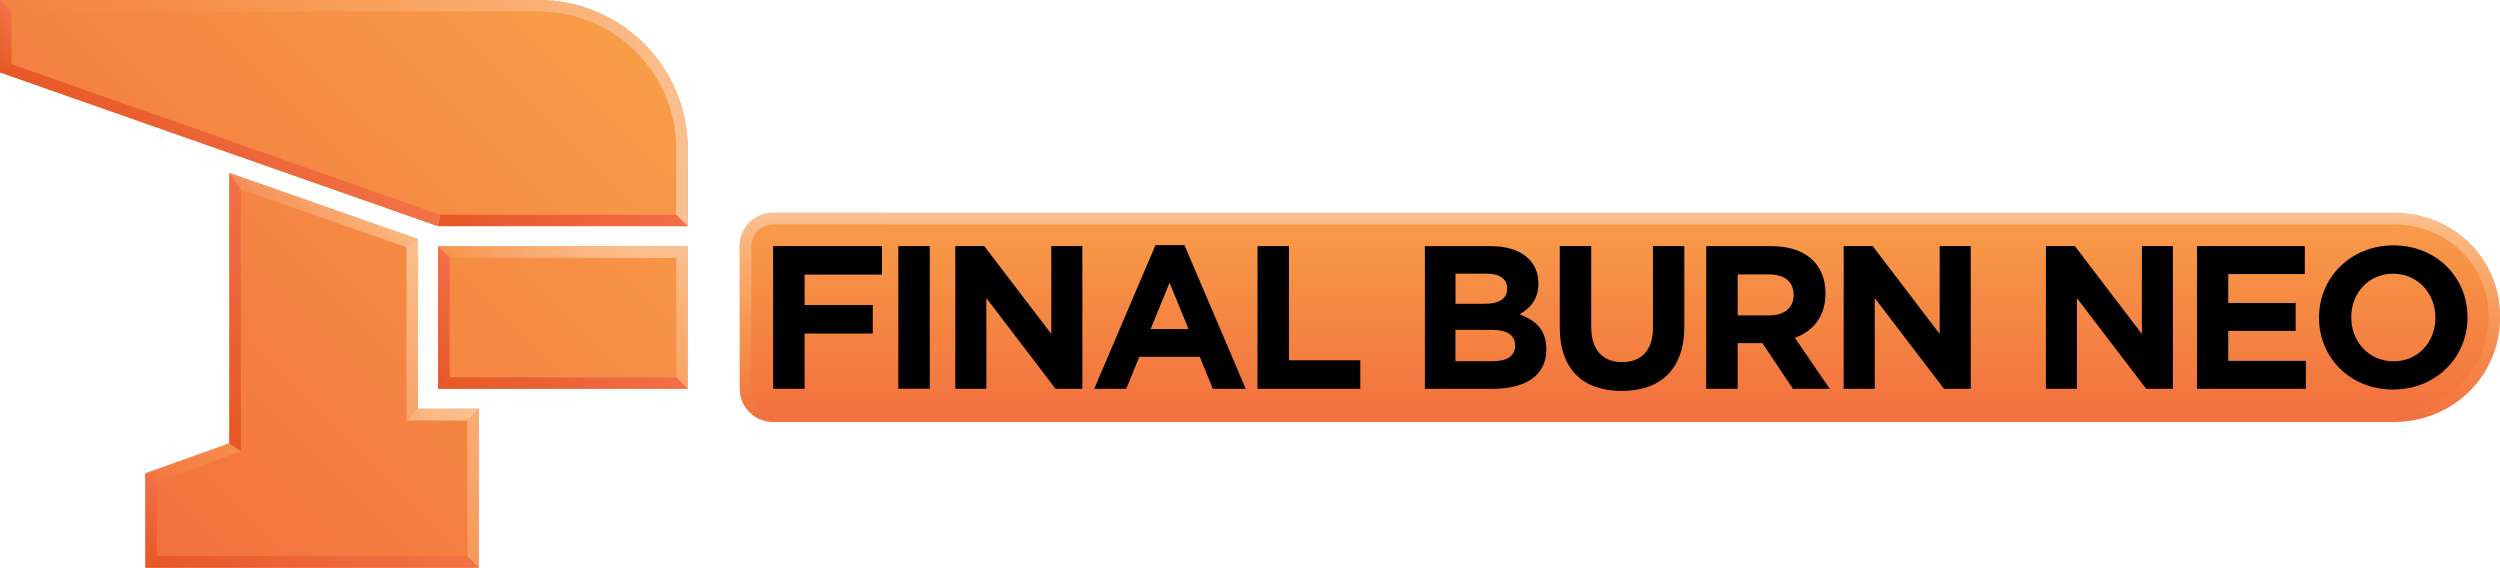
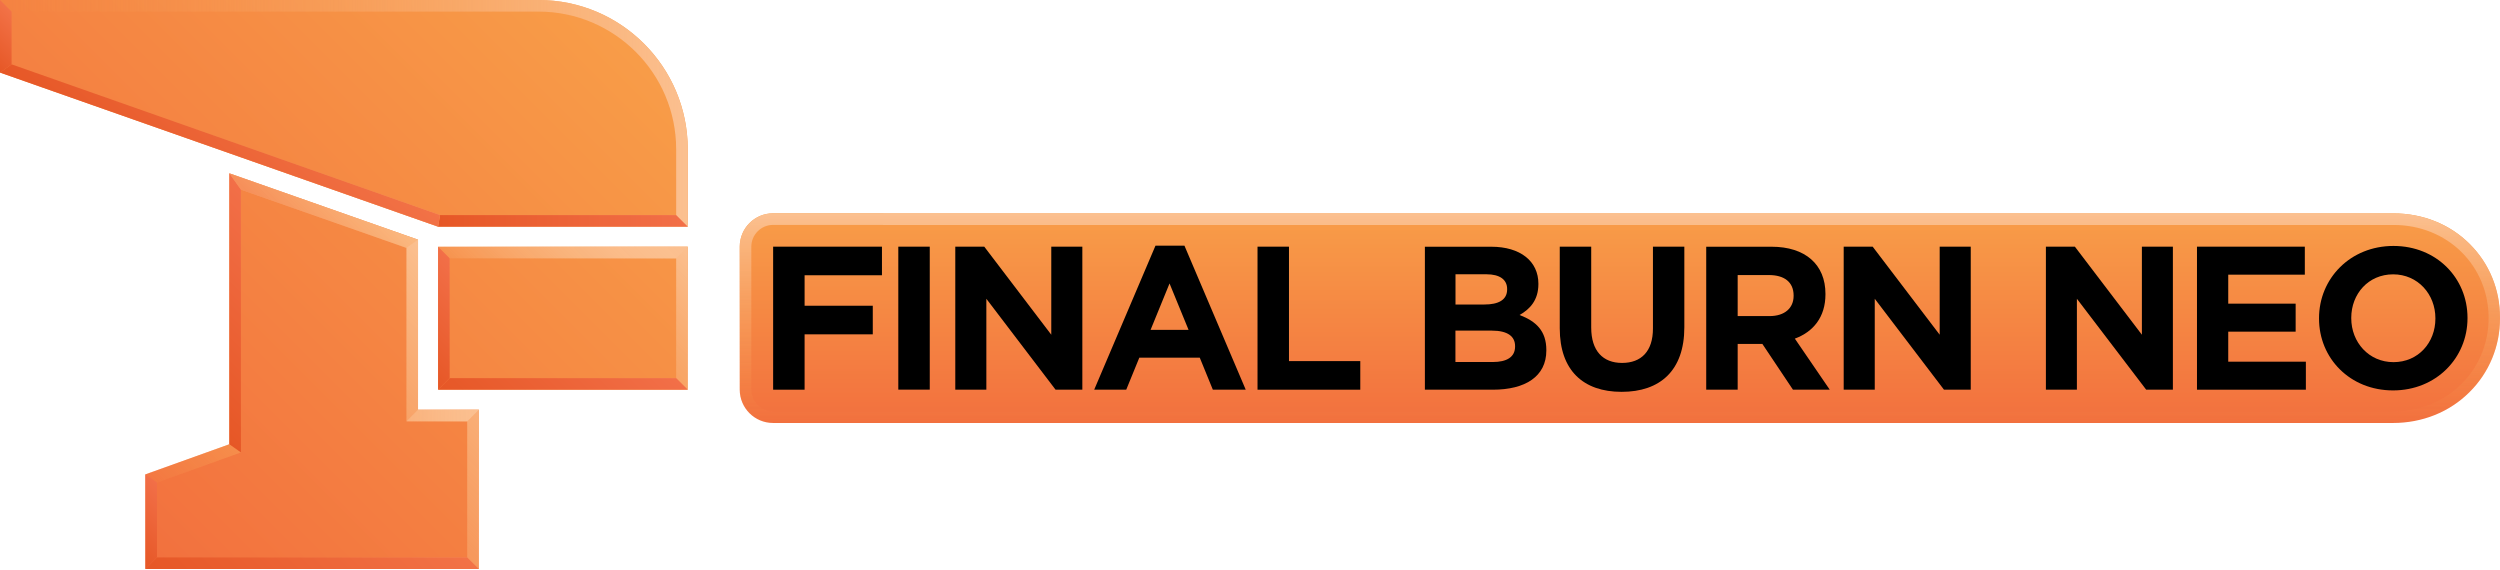
- <svg xmlns="http://www.w3.org/2000/svg" xmlns:xlink="http://www.w3.org/1999/xlink" enable-background="new 0 0 3839 873.6" height="436" viewBox="0 0 1920 436" width="1920">
+ <svg xmlns="http://www.w3.org/2000/svg" xmlns:xlink="http://www.w3.org/1999/xlink" enable-background="new 0 0 3839 873.6" height="437" viewBox="0 0 1920 437" width="1920" version="1.1" id="svg43">
+   <defs id="defs43" />
  <linearGradient id="a">
-     <stop offset="0" stop-color="#f2703e" />
-     <stop offset="1" stop-color="#f89d48" />
+     <stop offset="0" stop-color="#f2703e" id="stop1" />
+     <stop offset="1" stop-color="#f89d48" id="stop2" />
  </linearGradient>
  <linearGradient id="b" gradientUnits="userSpaceOnUse" x1="2487.479" x2="2487.479" xlink:href="#a" y1="649.459" y2="327.537" />
  <linearGradient id="c">
-     <stop offset="0" stop-color="#f6944a" stop-opacity="0" />
-     <stop offset="1" stop-color="#fbc090" />
+     <stop offset="0" stop-color="#f6944a" stop-opacity="0" id="stop3" />
+     <stop offset="1" stop-color="#fbc090" id="stop4" />
  </linearGradient>
  <linearGradient id="d" gradientUnits="userSpaceOnUse" x1="2487.479" x2="2487.479" xlink:href="#c" y1="649.459" y2="327.536" />
  <linearGradient id="e" gradientUnits="userSpaceOnUse" x1="88.445" x2="874.522" xlink:href="#a" y1="738.758" y2="-47.319" />
-   <linearGradient id="f" gradientUnits="userSpaceOnUse" x1="0" x2="1056.109" xlink:href="#c" y1="174.001" y2="174.001" />
+   <linearGradient id="f" gradientUnits="userSpaceOnUse" x1="9.9999997e-05" x2="1056.109" xlink:href="#c" y1="174.001" y2="174.001" />
  <linearGradient id="g" gradientUnits="userSpaceOnUse" x1="231.624" x2="693.76" xlink:href="#c" y1="881.936" y2="419.8" />
  <linearGradient id="h" gradientUnits="userSpaceOnUse" x1="713.667" x2="1015.134" xlink:href="#c" y1="639.271" y2="337.804" />
  <linearGradient id="i">
-     <stop offset="0" stop-color="#e65726" />
-     <stop offset="1" stop-color="#f26f48" />
+     <stop offset="0" stop-color="#e65726" id="stop5" />
+     <stop offset="1" stop-color="#f26f48" id="stop6" />
  </linearGradient>
  <linearGradient id="j" gradientUnits="userSpaceOnUse" x1="672.692" x2="1056.109" xlink:href="#i" y1="339.09" y2="339.09" />
  <linearGradient id="k" gradientUnits="userSpaceOnUse" x1="768.546" x2="960.255" xlink:href="#i" y1="694.15" y2="502.441" />
  <linearGradient id="l">
-     <stop offset="0" stop-color="#e65726" />
-     <stop offset="1" stop-color="#f27247" />
+     <stop offset="0" stop-color="#e65726" id="stop7" />
+     <stop offset="1" stop-color="#f27247" id="stop8" />
  </linearGradient>
  <linearGradient id="m" gradientUnits="userSpaceOnUse" x1="351.275" x2="607.275" xlink:href="#l" y1="1001.588" y2="745.587" />
  <linearGradient id="n" gradientUnits="userSpaceOnUse" x1="186.941" x2="262.248" xlink:href="#i" y1="837.253" y2="761.946" />
  <linearGradient id="o" gradientUnits="userSpaceOnUse" x1="251.549" x2="341.752" xlink:href="#a" y1="756.525" y2="666.323" />
  <linearGradient id="p" gradientUnits="userSpaceOnUse" x1="255.795" x2="463.793" xlink:href="#i" y1="585.645" y2="377.647" />
  <linearGradient id="q" gradientUnits="userSpaceOnUse" x1="227.326" x2="455.8" xlink:href="#l" y1="338.717" y2="110.242" />
  <linearGradient id="r" gradientUnits="userSpaceOnUse" x1="617.812" x2="727.571" xlink:href="#i" y1="543.417" y2="433.658" />
  <linearGradient id="s" gradientUnits="userSpaceOnUse" x1="-26.548" x2="29.148" xlink:href="#l" y1="84.843" y2="29.148" />
  <linearGradient id="t" gradientUnits="userSpaceOnUse" x1="624.09" x2="735.275" y1="637.985" y2="637.985">
-     <stop offset="0" stop-color="#fbc090" stop-opacity=".5" />
-     <stop offset="1" stop-color="#fbc090" />
+     <stop offset="0" stop-color="#fbc090" stop-opacity=".5" id="stop9" />
+     <stop offset="1" stop-color="#fbc090" id="stop10" />
  </linearGradient>
  <linearGradient id="u" gradientUnits="userSpaceOnUse" x1="768.546" x2="960.255" y1="474.634" y2="282.925">
-     <stop offset="0" stop-color="#fbc090" stop-opacity="0" />
-     <stop offset="1" stop-color="#fbc090" />
+     <stop offset="0" stop-color="#fbc090" stop-opacity="0" id="stop11" />
+     <stop offset="1" stop-color="#fbc090" id="stop12" />
  </linearGradient>
  <linearGradient id="v" gradientUnits="userSpaceOnUse" x1="446.434" x2="544.012" y1="367.629" y2="270.052">
-     <stop offset="0" stop-color="#f2703e" stop-opacity=".5" />
-     <stop offset="1" stop-color="#f89d48" stop-opacity=".2" />
+     <stop offset="0" stop-color="#f2703e" stop-opacity=".5" id="stop13" />
+     <stop offset="1" stop-color="#f89d48" stop-opacity=".2" id="stop14" />
  </linearGradient>
-   <g transform="scale(.5001432 .4990842)">
-     <path d="m3792.2 374.4c-30.4-30.2-71.9-46.8-116.8-46.8-.2 0-.4 0-.6 0h-2317.5c-1-.1-2-.1-3-.1h-167.2c-28.3 0-51.2 22.9-51.2 51.2v219.5c0 28.3 22.9 51.2 51.2 51.2h48.3.2 2439.1c44.9 0 86.5-16.7 117.1-47.1 30.4-30.1 47.1-70.5 47.1-113.8v-.6c.1-43.3-16.5-83.6-46.7-113.5z" fill="url(#b)" />
-     <path d="m1354.3 345.3c.6 0 1.2 0 2 .1h.5.5 2299.7 17.8.6.1c40.2 0 77.2 14.8 104.3 41.6 26.8 26.6 41.6 62.4 41.6 100.9v.6c0 38.5-14.9 74.5-41.9 101.2-27.3 27-64.5 41.9-104.7 41.9h-2439.2c-.1 0-.3 0-.4 0h-48.1c-18.4 0-33.4-15-33.4-33.4v-219.5c0-18.4 15-33.4 33.4-33.4zm0-17.8h-167.2c-28.3 0-51.2 22.9-51.2 51.2v219.5c0 28.3 22.9 51.2 51.2 51.2h48.3.2 2439.1c44.9 0 86.5-16.7 117.1-47.1 30.4-30.1 47.1-70.5 47.1-113.8v-.6c0-43.3-16.6-83.6-46.8-113.5-30.4-30.2-71.9-46.8-116.8-46.8-.2 0-.4 0-.6 0h-2317.4c-1 0-2-.1-3-.1z" fill="url(#d)" />
-     <path d="m826.9 0h-826.9v111.4l672.7 236.6h383.4v-118.8c0-126.6-102.6-229.2-229.2-229.2zm-185 368-289.7-101.9v416l-128.9 46.2v145.3h512v-244.5h-93.4zm30.8 230.3h383.4v-219.5h-383.4z" fill="url(#e)" />
-     <path d="m826.9 17.8c116.6 0 211.4 94.8 211.4 211.4v101h-362.6l-657.9-231.4v-81zm0-17.8h-826.9v111.4l672.7 236.6h383.4v-118.8c0-126.6-102.6-229.2-229.2-229.2z" fill="url(#f)" />
-     <path d="m370 291.2 254.1 89.4v248.5 17.8h17.8 75.5v208.9h-476.3v-115l117.1-42 11.8-4.2v-12.6zm-17.8-25.1v416l-128.9 46.2v145.3h512v-244.5h-93.4v-261.1z" fill="url(#g)" />
-     <path d="m1038.3 396.6v183.9h-347.8v-183.9zm17.8-17.8h-383.4v219.5h383.4z" fill="url(#h)" />
-     <path d="m1056.1 348-17.8-17.8h-362.6l-3 17.8z" fill="url(#j)" />
-     <path d="m690.5 580.5-17.8 17.8h383.4l-17.8-17.8z" fill="url(#k)" />
-     <path d="m223.3 873.6 17.8-17.8h476.3l17.9 17.8z" fill="url(#m)" />
-     <path d="m223.3 728.3 17.8 12.5v115l-17.8 17.8z" fill="url(#n)" />
-     <path d="m352.2 682 17.8 12.6-128.9 46.2-17.8-12.5" fill="url(#o)" opacity=".25" />
-     <path d="m352.2 266.1v416l17.8 12.5v-403.4z" fill="url(#p)" />
-     <path d="m17.8 98.8-17.8 12.6 672.7 236.6 3-17.8z" fill="url(#q)" />
-     <path d="m672.7 378.8v219.5l17.8-17.8v-183.9z" fill="url(#r)" />
-     <path d="m0 0v111.4l17.8-12.6v-81z" fill="url(#s)" />
-     <path d="m641.9 629.1-17.8 17.8h93.3l17.9-17.8z" fill="url(#t)" />
-     <path d="m1038.3 396.6 17.8-17.8h-383.4l17.8 17.8z" fill="url(#u)" />
-     <path d="m624.1 380.6 17.8-12.6-289.7-101.9 17.8 25.1z" fill="url(#v)" />
-     <path d="m1187.2 598.3h48.3v-85h104.7v-43.9h-104.7v-46.8h118.8v-43.9h-167.1z" />
-     <path d="m1379.4 378.7h48.3v219.5h-48.3z" />
-     <path d="m1514.6 458.7 106.3 139.6h41.1v-219.6h-47.7v135.2l-102.9-135.2h-44.5v219.6h47.7z" />
-     <path d="m1729.4 598.3 20.1-49.2h92.8l20.1 49.2h50.5l-94.1-221.1h-44.5l-94.1 221.1zm66.5-163.1 29.2 71.2h-58.3z" />
-     <path d="m2088.8 554.4h-109.5v-175.7h-48.3v219.6h157.8z" />
-     <path d="m2374.5 538.1v-.6c0-29.5-15.7-44.2-41.1-53.9 15.7-8.8 28.9-22.6 28.9-47.4v-.6c0-34.5-27.6-56.8-72.4-56.8h-101.9v219.5h104.4c49.5 0 82.1-20.1 82.1-60.2zm-139.6-117h47.7c20.4 0 31.7 8.2 31.7 22.6v.6c0 16.3-13.5 23.2-34.8 23.2h-44.5v-46.4zm0 86.5h55.8c24.8 0 35.8 9.1 35.8 23.8v.6c0 16.3-12.9 23.8-34.2 23.8h-57.4z" />
-     <path d="m2586.5 378.7h-48.3v125.8c0 34.8-17.9 52.7-47.4 52.7s-47.4-18.5-47.4-54.3v-124.2h-48.3v125.4c0 64.6 36.1 97.5 95 97.5 59 0 96.3-32.6 96.3-99.1v-123.8z" />
-     <path d="m2668.3 528h37.9l47 70.3h56.5l-53.6-78.4c27.9-10.3 47-32.6 47-68.1v-.6c0-45.2-31-72.4-82.8-72.4h-100.3v219.5h48.3zm0-105.7h48c23.5 0 37.9 10.7 37.9 31.4v.6c0 18.5-13.5 31-37 31h-48.9z" />
-     <path d="m2878.8 458.7 106.3 139.6h41.1v-219.6h-47.7v135.2l-102.9-135.2h-44.5v219.6h47.7z" />
-     <path d="m3141.6 378.7v219.6h47.6v-139.6l106.4 139.6h41v-219.6h-47.6v135.2l-102.9-135.2z" />
-     <path d="m3539.2 421.7v-43h-165.6v219.6h167.2v-43h-119.2v-46.1h103.5v-43h-103.5v-44.5z" />
-     <path d="m3675.3 377.6c-66.2 0-114.3 49.9-114.3 110.9v.6c0 61 47.5 110.3 113.7 110.3s114.3-49.9 114.3-110.9v-.6c0-60.9-47.5-110.3-113.7-110.3zm64.4 111.6c0 36.8-26.3 66.8-64.3 66.8s-64.9-30.6-64.9-67.4v-.6c0-36.8 26.3-66.8 64.3-66.8s64.9 30.6 64.9 67.4z" />
+   <g id="g1" transform="scale(0.5)">
+     <g id="g44" transform="scale(1,1.000171)">
+       <g transform="scale(1.000286)" id="g43">
+         <path d="m 3792.2,374.4 c -30.4,-30.2 -71.9,-46.8 -116.8,-46.8 -0.2,0 -0.4,0 -0.6,0 H 1357.3 c -1,-0.1 -2,-0.1 -3,-0.1 h -167.2 c -28.3,0 -51.2,22.9 -51.2,51.2 v 219.5 c 0,28.3 22.9,51.2 51.2,51.2 h 48.3 0.2 2439.1 c 44.9,0 86.5,-16.7 117.1,-47.1 30.4,-30.1 47.1,-70.5 47.1,-113.8 v -0.6 c 0.1,-43.3 -16.5,-83.6 -46.7,-113.5 z" fill="url(#b)" id="path14" style="fill:url(#b)" />
+         <path d="m 1354.3,345.3 c 0.6,0 1.2,0 2,0.1 h 0.5 0.5 2299.7 17.8 0.6 0.1 c 40.2,0 77.2,14.8 104.3,41.6 26.8,26.6 41.6,62.4 41.6,100.9 v 0.6 c 0,38.5 -14.9,74.5 -41.9,101.2 -27.3,27 -64.5,41.9 -104.7,41.9 H 1235.6 c -0.1,0 -0.3,0 -0.4,0 h -48.1 c -18.4,0 -33.4,-15 -33.4,-33.4 V 378.7 c 0,-18.4 15,-33.4 33.4,-33.4 z m 0,-17.8 h -167.2 c -28.3,0 -51.2,22.9 -51.2,51.2 v 219.5 c 0,28.3 22.9,51.2 51.2,51.2 h 48.3 0.2 2439.1 c 44.9,0 86.5,-16.7 117.1,-47.1 30.4,-30.1 47.1,-70.5 47.1,-113.8 v -0.6 c 0,-43.3 -16.6,-83.6 -46.8,-113.5 -30.4,-30.2 -71.9,-46.8 -116.8,-46.8 -0.2,0 -0.4,0 -0.6,0 H 1357.3 c -1,0 -2,-0.1 -3,-0.1 z" fill="url(#d)" id="path15" style="fill:url(#d)" />
+         <path d="M 826.9,0 H 0 V 111.4 L 672.7,348 h 383.4 V 229.2 C 1056.1,102.6 953.5,0 826.9,0 Z M 641.9,368 352.2,266.1 v 416 l -128.9,46.2 v 145.3 h 512 V 629.1 h -93.4 z m 30.8,230.3 h 383.4 V 378.8 H 672.7 Z" fill="url(#e)" id="path16" style="fill:url(#e)" />
+         <path d="m 826.9,17.8 c 116.6,0 211.4,94.8 211.4,211.4 v 101 H 675.7 L 17.8,98.8 v -81 z M 826.9,0 H 0 V 111.4 L 672.7,348 h 383.4 V 229.2 C 1056.1,102.6 953.5,0 826.9,0 Z" fill="url(#f)" id="path17" style="fill:url(#f)" />
+         <path d="m 370,291.2 254.1,89.4 v 248.5 17.8 h 17.8 75.5 V 855.8 H 241.1 v -115 l 117.1,-42 11.8,-4.2 V 682 Z m -17.8,-25.1 v 416 l -128.9,46.2 v 145.3 h 512 V 629.1 H 641.9 V 368 Z" fill="url(#g)" id="path18" style="fill:url(#g)" />
+         <path d="M 1038.3,396.6 V 580.5 H 690.5 V 396.6 Z m 17.8,-17.8 H 672.7 v 219.5 h 383.4 z" fill="url(#h)" id="path19" style="fill:url(#h)" />
+         <path d="m 1056.1,348 -17.8,-17.8 H 675.7 l -3,17.8 z" fill="url(#j)" id="path20" style="fill:url(#j)" />
+         <path d="m 690.5,580.5 -17.8,17.8 h 383.4 l -17.8,-17.8 z" fill="url(#k)" id="path21" style="fill:url(#k)" />
+         <path d="m 223.3,873.6 17.8,-17.8 h 476.3 l 17.9,17.8 z" fill="url(#m)" id="path22" style="fill:url(#m)" />
+         <path d="m 223.3,728.3 17.8,12.5 v 115 l -17.8,17.8 z" fill="url(#n)" id="path23" style="fill:url(#n)" />
+         <path d="M 352.2,682 370,694.6 241.1,740.8 223.3,728.3" fill="url(#o)" opacity="0.25" id="path24" style="fill:url(#o)" />
+         <path d="m 352.2,266.1 v 416 L 370,694.6 V 291.2 Z" fill="url(#p)" id="path25" style="fill:url(#p)" />
+         <path d="M 17.8,98.8 0,111.4 672.7,348 l 3,-17.8 z" fill="url(#q)" id="path26" style="fill:url(#q)" />
+         <path d="m 672.7,378.8 v 219.5 l 17.8,-17.8 V 396.6 Z" fill="url(#r)" id="path27" style="fill:url(#r)" />
+         <path d="M 0,0 V 111.4 L 17.8,98.8 v -81 z" fill="url(#s)" id="path28" style="fill:url(#s)" />
+         <path d="m 641.9,629.1 -17.8,17.8 h 93.3 l 17.9,-17.8 z" fill="url(#t)" id="path29" style="fill:url(#t)" />
+         <path d="m 1038.3,396.6 17.8,-17.8 H 672.7 l 17.8,17.8 z" fill="url(#u)" id="path30" style="fill:url(#u)" />
+         <path d="M 624.1,380.6 641.9,368 352.2,266.1 370,291.2 Z" fill="url(#v)" id="path31" style="fill:url(#v)" />
+         <path d="m 1187.2,598.3 h 48.3 v -85 h 104.7 v -43.9 h -104.7 v -46.8 h 118.8 v -43.9 h -167.1 z" id="path32" />
+         <path d="m 1379.4,378.7 h 48.3 v 219.5 h -48.3 z" id="path33" />
+         <path d="m 1514.6,458.7 106.3,139.6 H 1662 V 378.7 h -47.7 V 513.9 L 1511.4,378.7 h -44.5 v 219.6 h 47.7 z" id="path34" />
+         <path d="m 1729.4,598.3 20.1,-49.2 h 92.8 l 20.1,49.2 h 50.5 l -94.1,-221.1 h -44.5 l -94.1,221.1 z m 66.5,-163.1 29.2,71.2 h -58.3 z" id="path35" />
+         <path d="M 2088.8,554.4 H 1979.3 V 378.7 H 1931 v 219.6 h 157.8 z" id="path36" />
+         <path d="m 2374.5,538.1 v -0.6 c 0,-29.5 -15.7,-44.2 -41.1,-53.9 15.7,-8.8 28.9,-22.6 28.9,-47.4 v -0.6 c 0,-34.5 -27.6,-56.8 -72.4,-56.8 H 2188 v 219.5 h 104.4 c 49.5,0 82.1,-20.1 82.1,-60.2 z m -139.6,-117 h 47.7 c 20.4,0 31.7,8.2 31.7,22.6 v 0.6 c 0,16.3 -13.5,23.2 -34.8,23.2 H 2235 v -46.4 z m 0,86.5 h 55.8 c 24.8,0 35.8,9.1 35.8,23.8 v 0.6 c 0,16.3 -12.9,23.8 -34.2,23.8 h -57.4 z" id="path37" />
+         <path d="m 2586.5,378.7 h -48.3 v 125.8 c 0,34.8 -17.9,52.7 -47.4,52.7 -29.5,0 -47.4,-18.5 -47.4,-54.3 V 378.7 h -48.3 v 125.4 c 0,64.6 36.1,97.5 95,97.5 59,0 96.3,-32.6 96.3,-99.1 V 378.7 Z" id="path38" />
+         <path d="m 2668.3,528 h 37.9 l 47,70.3 h 56.5 l -53.6,-78.4 c 27.9,-10.3 47,-32.6 47,-68.1 v -0.6 c 0,-45.2 -31,-72.4 -82.8,-72.4 H 2620 v 219.5 h 48.3 z m 0,-105.7 h 48 c 23.5,0 37.9,10.7 37.9,31.4 v 0.6 c 0,18.5 -13.5,31 -37,31 h -48.9 z" id="path39" />
+         <path d="m 2878.8,458.7 106.3,139.6 h 41.1 V 378.7 h -47.7 V 513.9 L 2875.6,378.7 h -44.5 v 219.6 h 47.7 z" id="path40" />
+         <path d="m 3141.6,378.7 v 219.6 h 47.6 V 458.7 l 106.4,139.6 h 41 V 378.7 H 3289 V 513.9 L 3186.1,378.7 Z" id="path41" />
+         <path d="m 3539.2,421.7 v -43 h -165.6 v 219.6 h 167.2 v -43 h -119.2 v -46.1 h 103.5 v -43 h -103.5 v -44.5 z" id="path42" />
+         <path d="m 3675.3,377.6 c -66.2,0 -114.3,49.9 -114.3,110.9 v 0.6 c 0,61 47.5,110.3 113.7,110.3 66.2,0 114.3,-49.9 114.3,-110.9 v -0.6 c 0,-60.9 -47.5,-110.3 -113.7,-110.3 z m 64.4,111.6 c 0,36.8 -26.3,66.8 -64.3,66.8 -38,0 -64.9,-30.6 -64.9,-67.4 V 488 c 0,-36.8 26.3,-66.8 64.3,-66.8 38,0 64.9,30.6 64.9,67.4 z" id="path43" />
+       </g>
+     </g>
  </g>
</svg>
